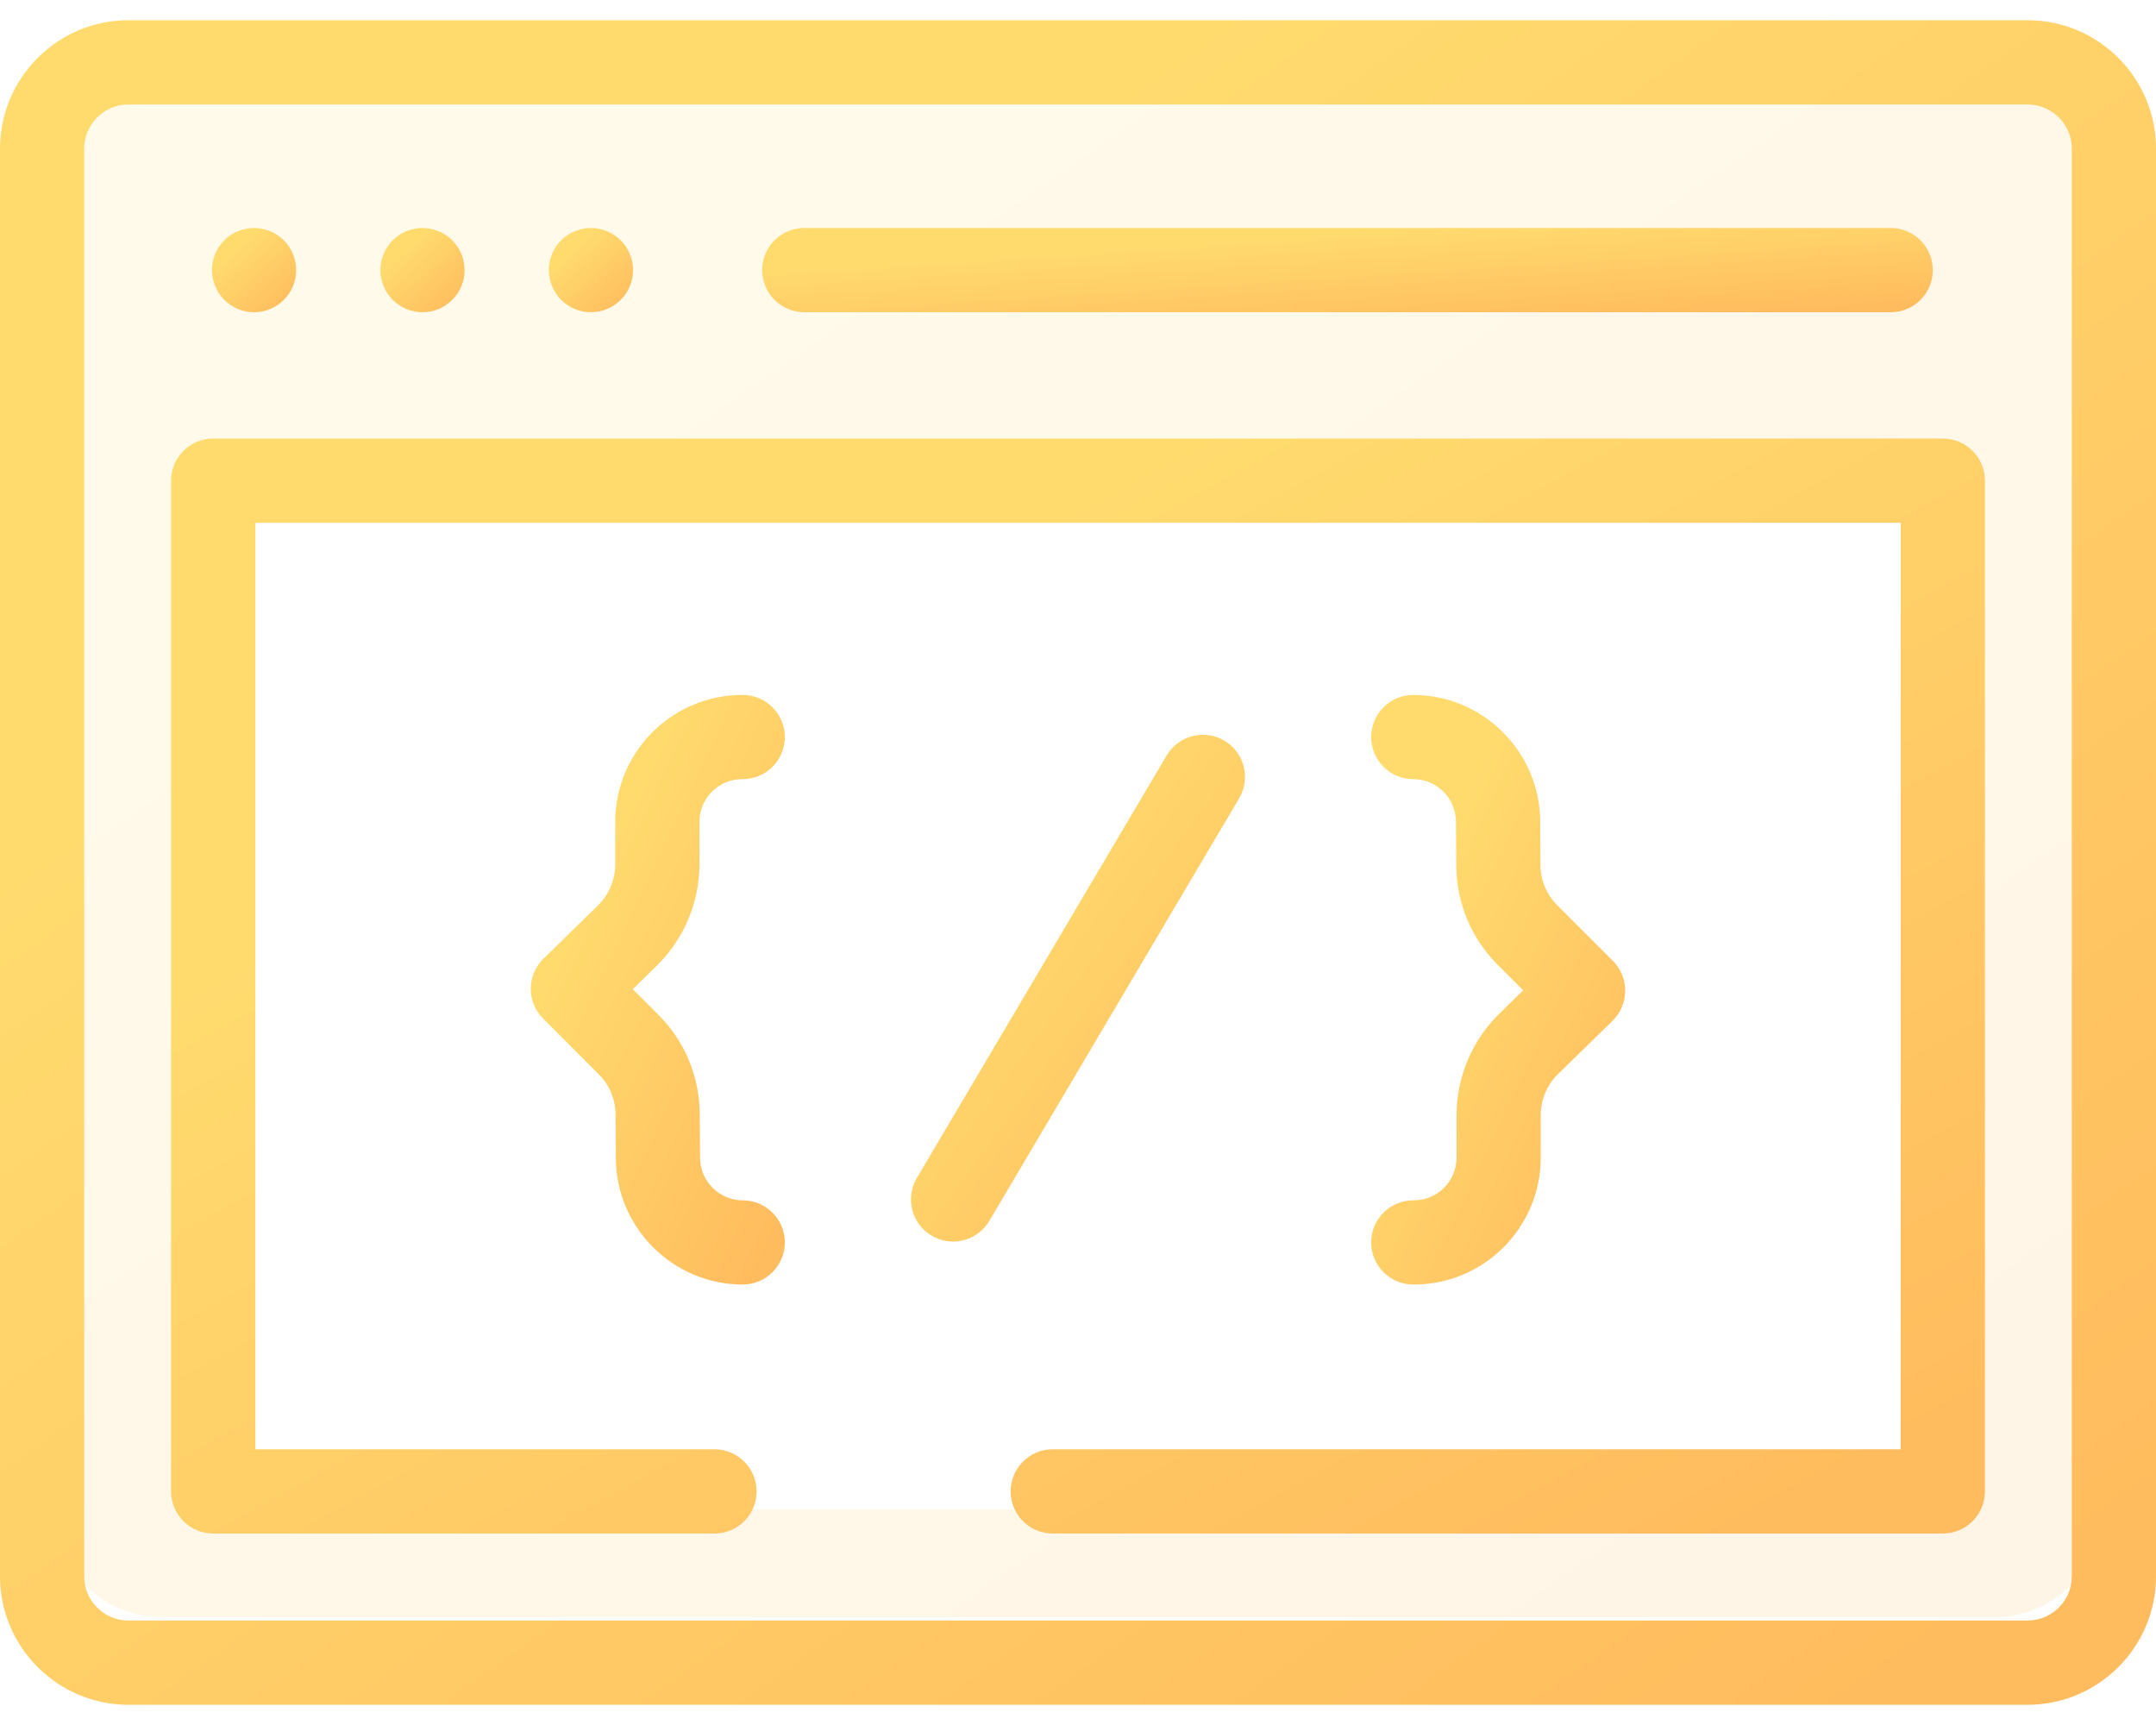
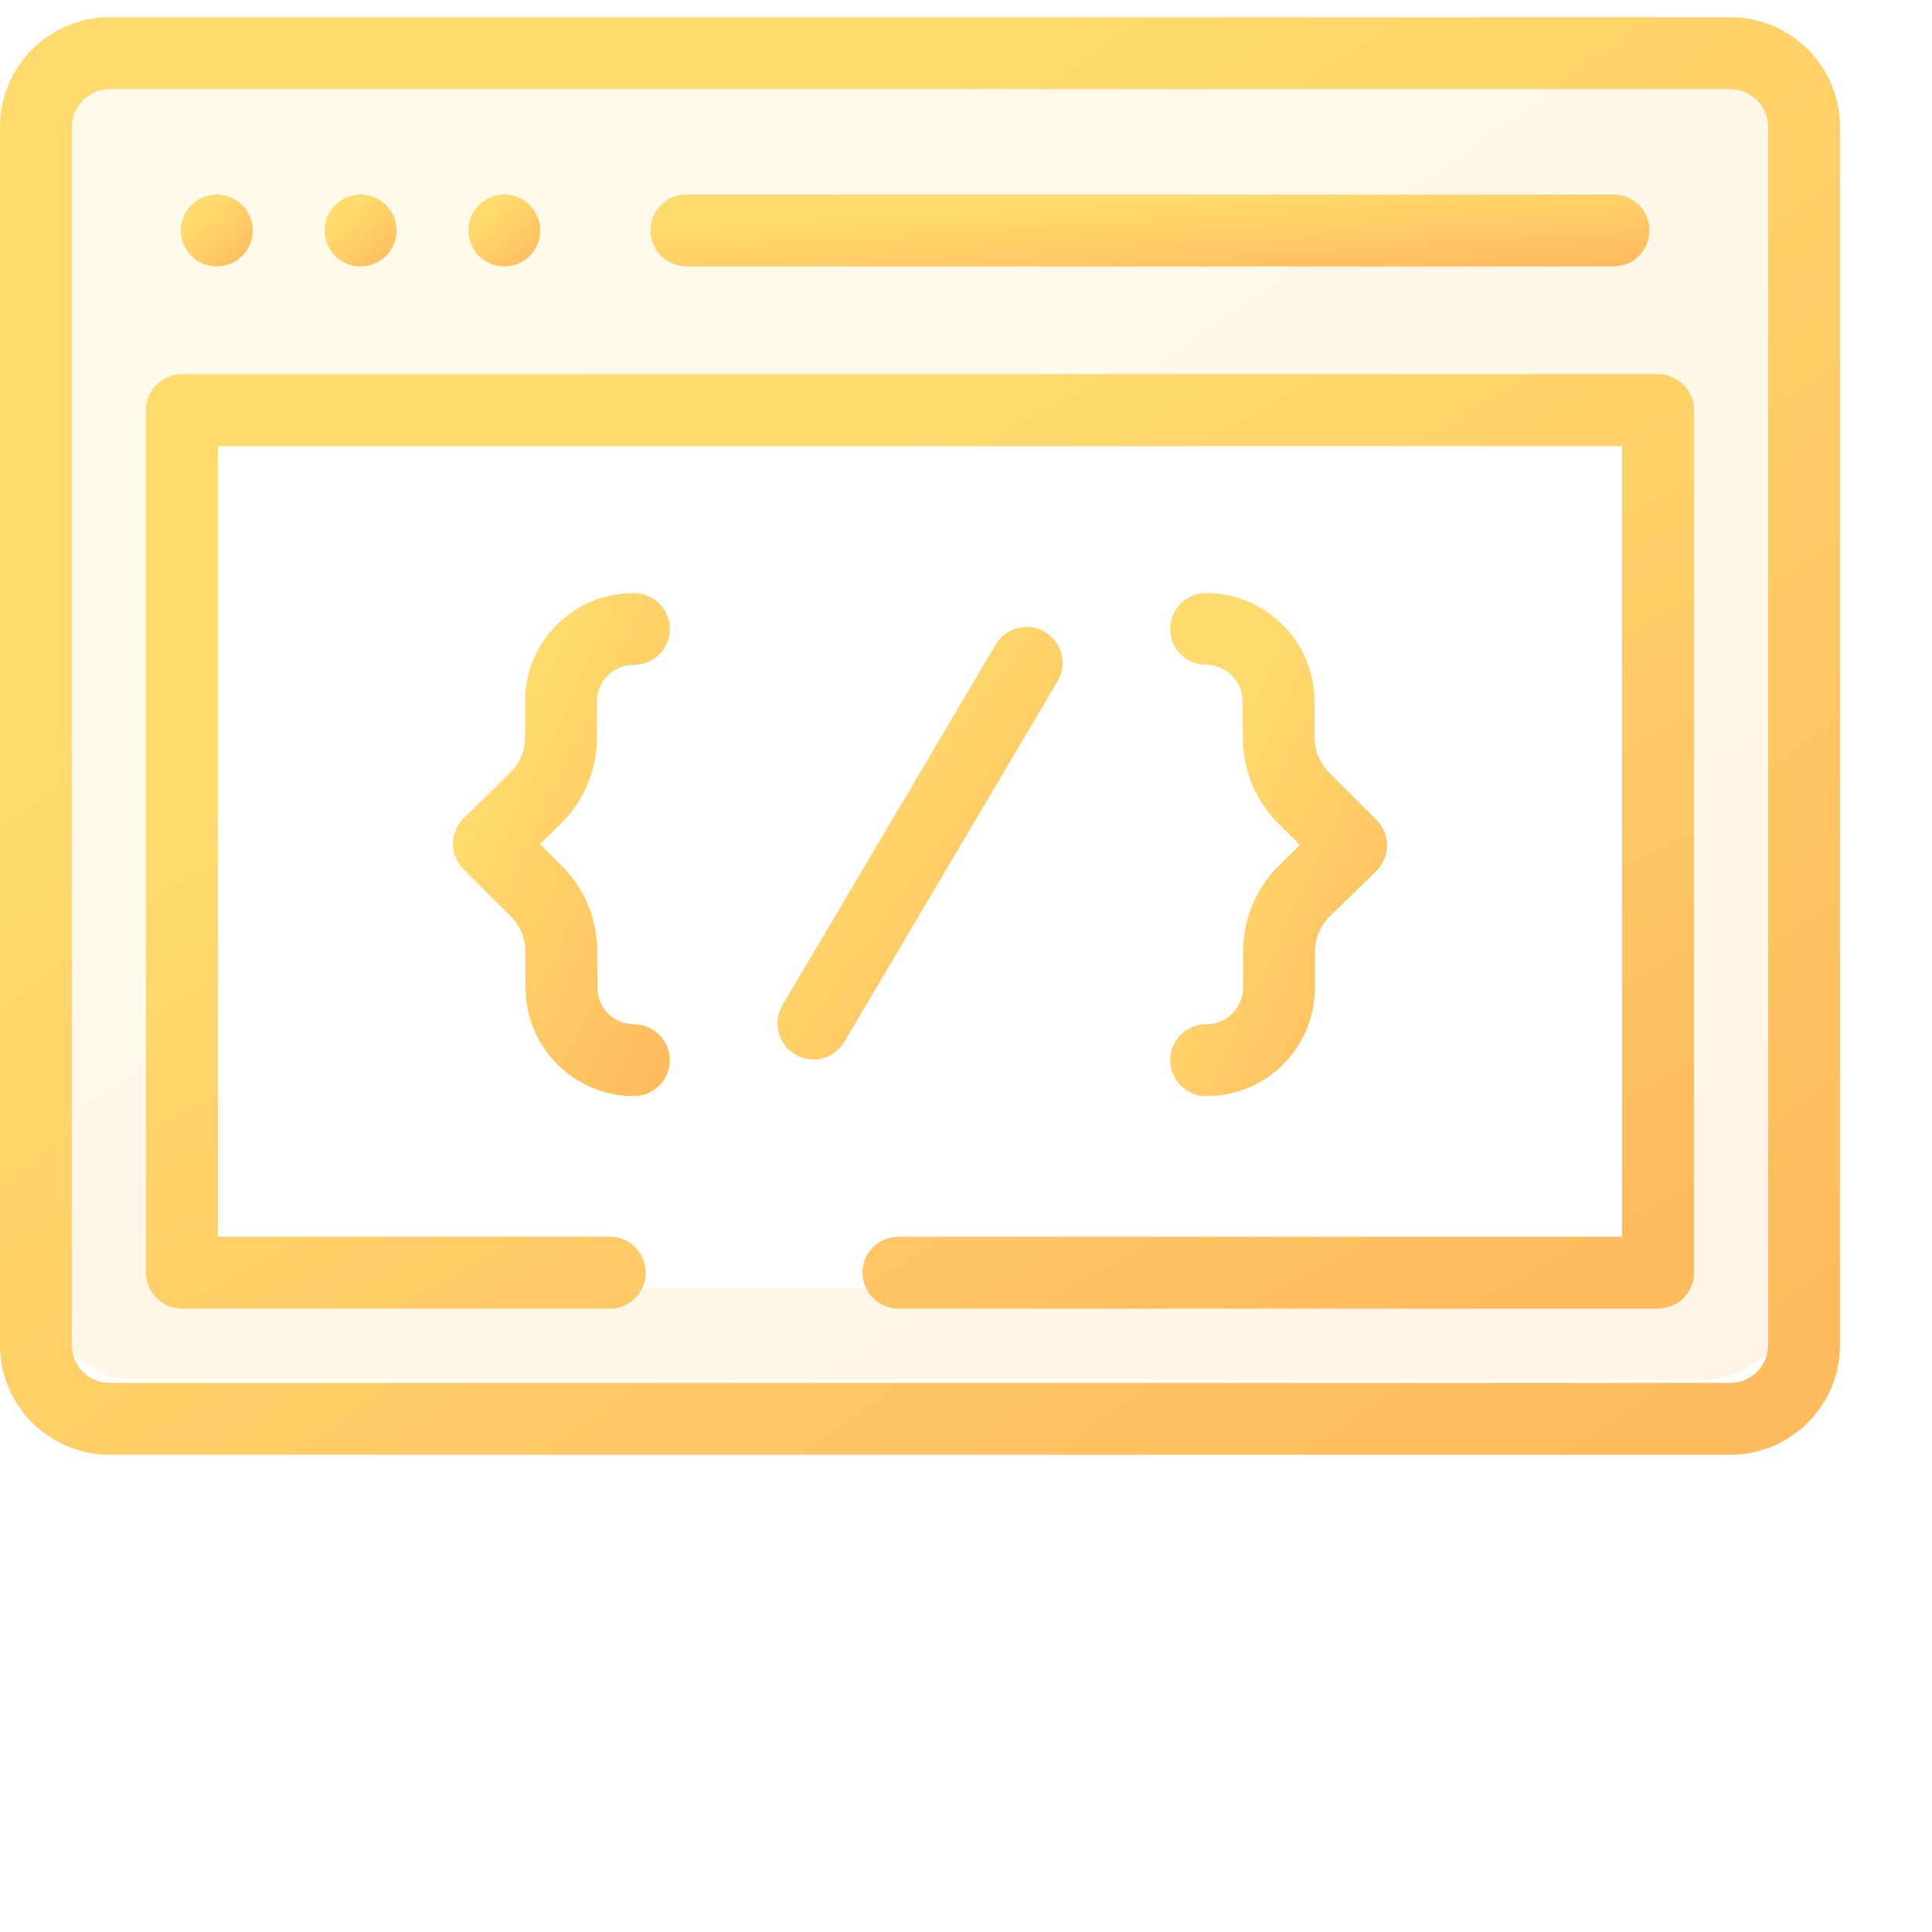
- <svg xmlns="http://www.w3.org/2000/svg" width="40" height="32" viewBox="0 0 40 32" fill="none">
+ <svg xmlns="http://www.w3.org/2000/svg" width="42" height="42" viewBox="0 0 42 42" fill="none">
  <path opacity="0.15" fill-rule="evenodd" clip-rule="evenodd" d="M3 1C1.895 1 1 1.895 1 3V28C1 29.105 1.895 30 3 30H37C38.105 30 39 29.105 39 28V3C39 1.895 38.105 1 37 1H3ZM36 9H4V28H36V9Z" fill="url(#paint0_linear)" />
  <path d="M37.617 0.375H2.383C1.069 0.375 0 1.444 0 2.758V29.242C0 30.556 1.069 31.625 2.383 31.625H37.617C38.931 31.625 40 30.556 40 29.242V2.758C40 1.444 38.931 0.375 37.617 0.375ZM38.438 29.242C38.438 29.695 38.069 30.062 37.617 30.062H2.383C1.931 30.062 1.562 29.695 1.562 29.242V2.758C1.562 2.306 1.931 1.938 2.383 1.938H37.617C38.069 1.938 38.438 2.306 38.438 2.758V29.242Z" fill="url(#paint1_linear)" />
  <path d="M14.922 5.792H35.078C35.51 5.792 35.859 5.442 35.859 5.01C35.859 4.579 35.51 4.229 35.078 4.229H14.922C14.49 4.229 14.141 4.579 14.141 5.01C14.141 5.442 14.49 5.792 14.922 5.792Z" fill="url(#paint2_linear)" />
  <path d="M3.992 5.309C4.012 5.356 4.036 5.402 4.064 5.444C4.092 5.487 4.125 5.527 4.161 5.562C4.306 5.709 4.508 5.792 4.713 5.792C4.765 5.792 4.816 5.787 4.866 5.777C4.916 5.767 4.966 5.752 5.013 5.732C5.06 5.713 5.105 5.688 5.147 5.66C5.19 5.631 5.23 5.598 5.266 5.563C5.302 5.527 5.334 5.487 5.363 5.444C5.392 5.402 5.416 5.356 5.435 5.309C5.455 5.262 5.47 5.213 5.48 5.163C5.49 5.113 5.494 5.061 5.494 5.01C5.494 4.959 5.49 4.908 5.48 4.858C5.47 4.808 5.455 4.759 5.435 4.712C5.416 4.664 5.392 4.619 5.363 4.577C5.334 4.534 5.302 4.494 5.266 4.458C5.23 4.422 5.19 4.389 5.147 4.361C5.105 4.333 5.06 4.309 5.013 4.289C4.966 4.27 4.916 4.255 4.866 4.245C4.766 4.224 4.662 4.224 4.561 4.245C4.511 4.255 4.462 4.27 4.415 4.289C4.367 4.309 4.322 4.333 4.28 4.361C4.237 4.389 4.197 4.422 4.161 4.458C4.125 4.494 4.092 4.534 4.064 4.577C4.036 4.619 4.012 4.664 3.992 4.712C3.973 4.759 3.958 4.808 3.948 4.858C3.937 4.908 3.932 4.959 3.932 5.01C3.932 5.061 3.937 5.113 3.948 5.163C3.958 5.213 3.973 5.262 3.992 5.309Z" fill="url(#paint3_linear)" />
  <path d="M7.117 5.309C7.137 5.356 7.161 5.402 7.189 5.444C7.217 5.487 7.25 5.527 7.286 5.562C7.431 5.709 7.633 5.792 7.838 5.792C7.89 5.792 7.941 5.787 7.991 5.777C8.041 5.767 8.091 5.752 8.138 5.732C8.185 5.713 8.23 5.688 8.272 5.66C8.315 5.631 8.355 5.598 8.391 5.563C8.427 5.527 8.459 5.487 8.488 5.444C8.517 5.402 8.541 5.356 8.56 5.309C8.58 5.262 8.595 5.213 8.605 5.163C8.615 5.113 8.619 5.061 8.619 5.01C8.619 4.959 8.615 4.908 8.605 4.858C8.595 4.808 8.58 4.759 8.56 4.712C8.541 4.664 8.517 4.619 8.488 4.577C8.459 4.534 8.427 4.494 8.391 4.458C8.355 4.422 8.315 4.389 8.272 4.361C8.23 4.333 8.185 4.309 8.138 4.289C8.091 4.27 8.041 4.255 7.991 4.245C7.891 4.224 7.787 4.224 7.686 4.245C7.636 4.255 7.587 4.27 7.54 4.289C7.492 4.309 7.447 4.333 7.405 4.361C7.362 4.389 7.322 4.422 7.286 4.458C7.25 4.494 7.217 4.534 7.189 4.577C7.161 4.619 7.137 4.664 7.117 4.712C7.098 4.759 7.083 4.808 7.073 4.858C7.062 4.908 7.057 4.959 7.057 5.01C7.057 5.061 7.062 5.113 7.073 5.163C7.083 5.213 7.098 5.262 7.117 5.309Z" fill="url(#paint4_linear)" />
  <path d="M10.242 5.309C10.262 5.356 10.286 5.402 10.314 5.444C10.342 5.487 10.375 5.527 10.411 5.562C10.447 5.598 10.487 5.631 10.53 5.66C10.572 5.688 10.617 5.713 10.665 5.732C10.712 5.752 10.761 5.767 10.811 5.777C10.861 5.787 10.912 5.791 10.963 5.791C11.015 5.791 11.066 5.787 11.116 5.777C11.166 5.767 11.216 5.752 11.262 5.732C11.309 5.713 11.355 5.688 11.398 5.66C11.44 5.631 11.48 5.598 11.516 5.562C11.552 5.527 11.585 5.487 11.613 5.444C11.642 5.402 11.666 5.356 11.685 5.309C11.705 5.262 11.72 5.213 11.73 5.163C11.74 5.113 11.744 5.061 11.744 5.01C11.744 4.959 11.74 4.908 11.73 4.858C11.72 4.808 11.705 4.759 11.685 4.712C11.666 4.664 11.642 4.619 11.613 4.577C11.585 4.534 11.552 4.494 11.516 4.458C11.48 4.422 11.44 4.389 11.398 4.361C11.355 4.333 11.309 4.309 11.262 4.289C11.216 4.27 11.166 4.255 11.116 4.245C11.016 4.224 10.912 4.224 10.811 4.245C10.761 4.255 10.712 4.27 10.665 4.289C10.617 4.309 10.572 4.333 10.53 4.361C10.487 4.389 10.447 4.422 10.411 4.458C10.375 4.494 10.342 4.534 10.314 4.577C10.286 4.619 10.262 4.664 10.242 4.712C10.223 4.759 10.208 4.808 10.198 4.858C10.187 4.908 10.182 4.959 10.182 5.01C10.182 5.061 10.187 5.113 10.198 5.163C10.208 5.213 10.223 5.262 10.242 5.309Z" fill="url(#paint5_linear)" />
  <path d="M22.715 13.739C22.344 13.519 21.865 13.643 21.645 14.014L17.01 21.852C16.79 22.224 16.913 22.703 17.285 22.922C17.409 22.996 17.546 23.032 17.682 23.032C17.949 23.032 18.209 22.894 18.355 22.648L22.99 14.809C23.21 14.438 23.087 13.959 22.715 13.739Z" fill="url(#paint6_linear)" />
  <path d="M12.977 16.035V15.246C12.977 14.809 13.332 14.454 13.769 14.454H13.78C14.211 14.454 14.561 14.104 14.561 13.673C14.561 13.242 14.211 12.892 13.78 12.892H13.769C12.471 12.892 11.414 13.948 11.414 15.246V16.035C11.414 16.319 11.298 16.596 11.095 16.795L10.082 17.785C9.933 17.931 9.849 18.131 9.847 18.34C9.846 18.548 9.929 18.749 10.076 18.896L11.108 19.928C11.307 20.126 11.417 20.391 11.42 20.672L11.425 21.491C11.434 22.78 12.49 23.829 13.78 23.829C14.211 23.829 14.561 23.479 14.561 23.048C14.561 22.616 14.211 22.267 13.78 22.267C13.346 22.267 12.991 21.914 12.988 21.48L12.982 20.661C12.977 19.966 12.704 19.313 12.213 18.823L11.74 18.35L12.187 17.912C12.689 17.421 12.977 16.737 12.977 16.035Z" fill="url(#paint7_linear)" />
  <path d="M27.023 20.686V21.474C27.023 21.911 26.668 22.267 26.231 22.267H26.22C25.789 22.267 25.439 22.616 25.439 23.048C25.439 23.479 25.789 23.829 26.22 23.829H26.231C27.529 23.829 28.585 22.773 28.585 21.474V20.686C28.585 20.402 28.702 20.125 28.905 19.926L29.918 18.936C30.067 18.79 30.151 18.59 30.152 18.381C30.154 18.172 30.071 17.972 29.923 17.824L28.892 16.793C28.693 16.595 28.582 16.33 28.58 16.049L28.575 15.23C28.566 13.941 27.509 12.892 26.22 12.892C25.789 12.892 25.439 13.242 25.439 13.673C25.439 14.104 25.789 14.454 26.22 14.454C26.654 14.454 27.009 14.807 27.012 15.241L27.018 16.059C27.023 16.754 27.296 17.407 27.787 17.898L28.26 18.371L27.812 18.809C27.311 19.3 27.023 19.984 27.023 20.686Z" fill="url(#paint8_linear)" />
  <path d="M36.044 8.135H3.956C3.524 8.135 3.174 8.485 3.174 8.917V27.667C3.174 28.098 3.524 28.448 3.956 28.448H13.255C13.687 28.448 14.037 28.098 14.037 27.667C14.037 27.235 13.687 26.885 13.255 26.885H4.737V9.698H35.263V26.885H19.531C19.1 26.885 18.75 27.235 18.75 27.667C18.75 28.098 19.1 28.448 19.531 28.448H36.044C36.476 28.448 36.826 28.098 36.826 27.667V8.917C36.826 8.485 36.476 8.135 36.044 8.135Z" fill="url(#paint9_linear)" />
  <defs>
    <linearGradient id="paint0_linear" x1="3.153" y1="1" x2="26.689" y2="35.054" gradientUnits="userSpaceOnUse">
      <stop offset="0.259" stop-color="#FFDB6E" />
      <stop offset="1" stop-color="#FFBC5E" />
    </linearGradient>
    <linearGradient id="paint1_linear" x1="2.267" y1="0.375" x2="27.833" y2="36.511" gradientUnits="userSpaceOnUse">
      <stop offset="0.259" stop-color="#FFDB6E" />
      <stop offset="1" stop-color="#FFBC5E" />
    </linearGradient>
    <linearGradient id="paint2_linear" x1="15.371" y1="4.229" x2="15.547" y2="6.929" gradientUnits="userSpaceOnUse">
      <stop offset="0.259" stop-color="#FFDB6E" />
      <stop offset="1" stop-color="#FFBC5E" />
    </linearGradient>
    <linearGradient id="paint3_linear" x1="4.02" y1="4.229" x2="5.369" y2="5.719" gradientUnits="userSpaceOnUse">
      <stop offset="0.259" stop-color="#FFDB6E" />
      <stop offset="1" stop-color="#FFBC5E" />
    </linearGradient>
    <linearGradient id="paint4_linear" x1="7.145" y1="4.229" x2="8.494" y2="5.719" gradientUnits="userSpaceOnUse">
      <stop offset="0.259" stop-color="#FFDB6E" />
      <stop offset="1" stop-color="#FFBC5E" />
    </linearGradient>
    <linearGradient id="paint5_linear" x1="10.27" y1="4.229" x2="11.619" y2="5.719" gradientUnits="userSpaceOnUse">
      <stop offset="0.259" stop-color="#FFDB6E" />
      <stop offset="1" stop-color="#FFBC5E" />
    </linearGradient>
    <linearGradient id="paint6_linear" x1="17.252" y1="13.63" x2="25.014" y2="19.281" gradientUnits="userSpaceOnUse">
      <stop offset="0.259" stop-color="#FFDB6E" />
      <stop offset="1" stop-color="#FFBC5E" />
    </linearGradient>
    <linearGradient id="paint7_linear" x1="10.114" y1="12.892" x2="17.479" y2="16.396" gradientUnits="userSpaceOnUse">
      <stop offset="0.259" stop-color="#FFDB6E" />
      <stop offset="1" stop-color="#FFBC5E" />
    </linearGradient>
    <linearGradient id="paint8_linear" x1="25.706" y1="12.892" x2="33.07" y2="16.396" gradientUnits="userSpaceOnUse">
      <stop offset="0.259" stop-color="#FFDB6E" />
      <stop offset="1" stop-color="#FFBC5E" />
    </linearGradient>
    <linearGradient id="paint9_linear" x1="5.081" y1="8.135" x2="19.915" y2="35.272" gradientUnits="userSpaceOnUse">
      <stop offset="0.259" stop-color="#FFDB6E" />
      <stop offset="1" stop-color="#FFBC5E" />
    </linearGradient>
  </defs>
</svg>
